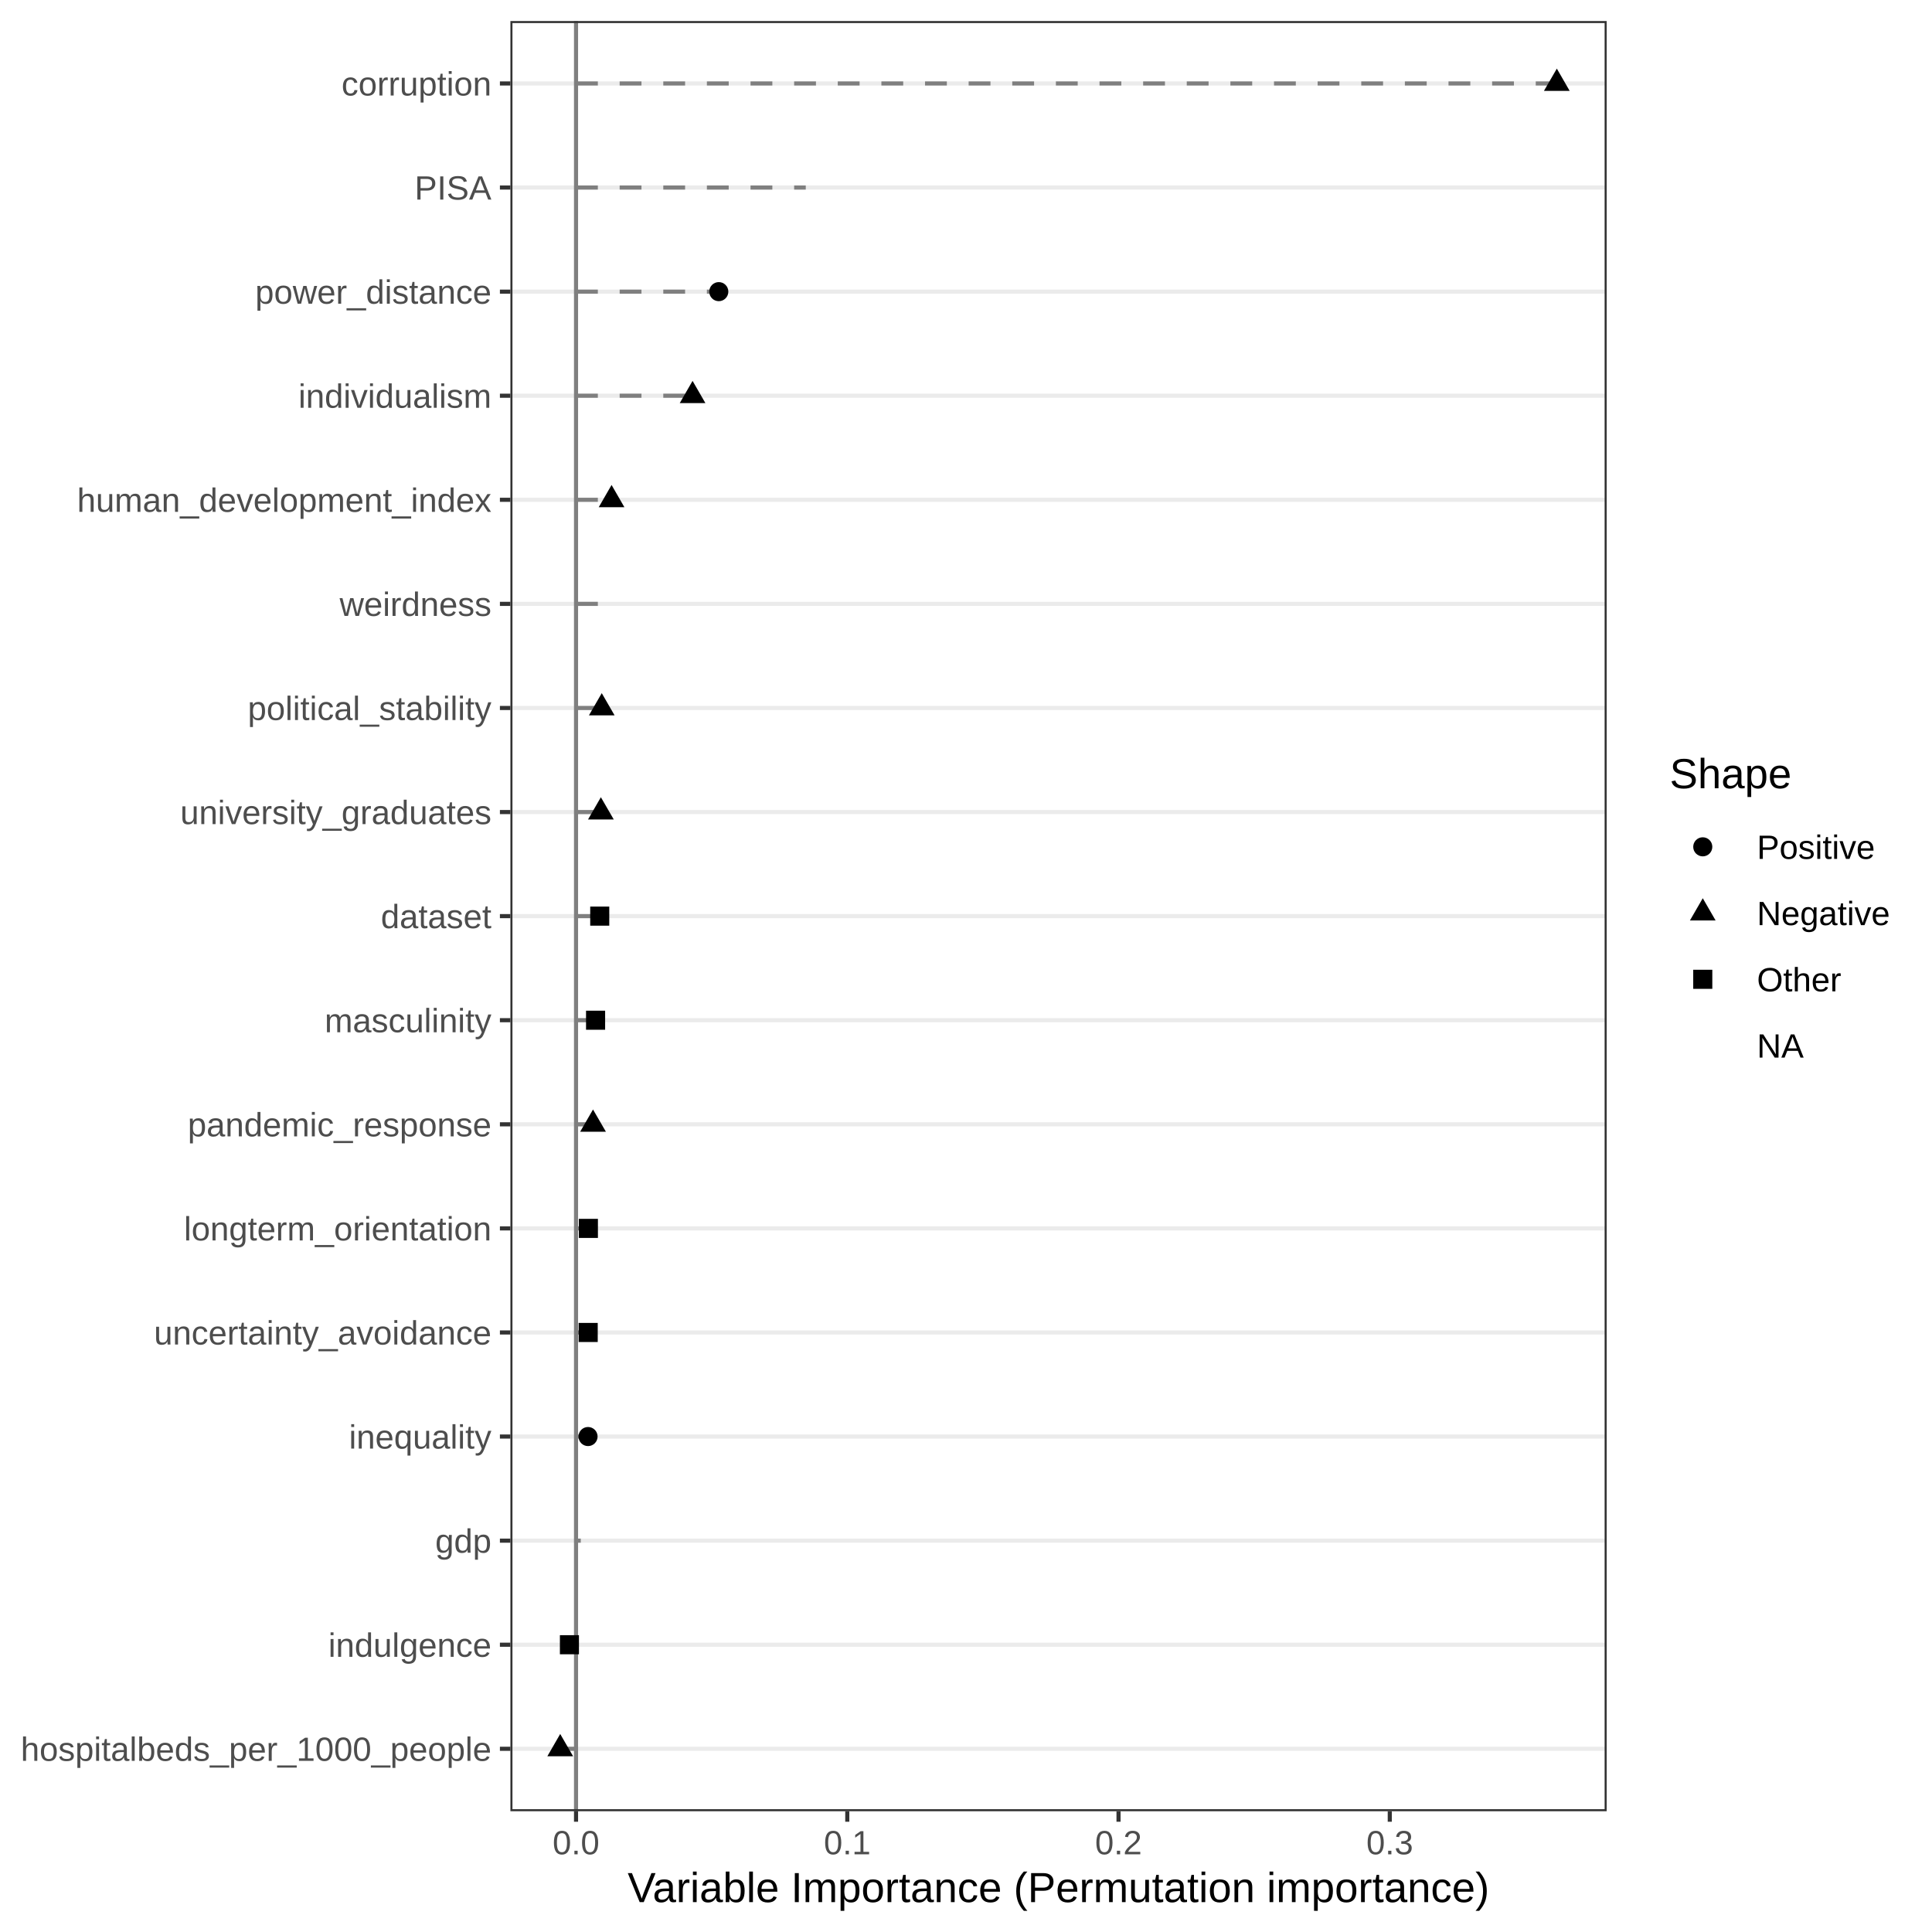
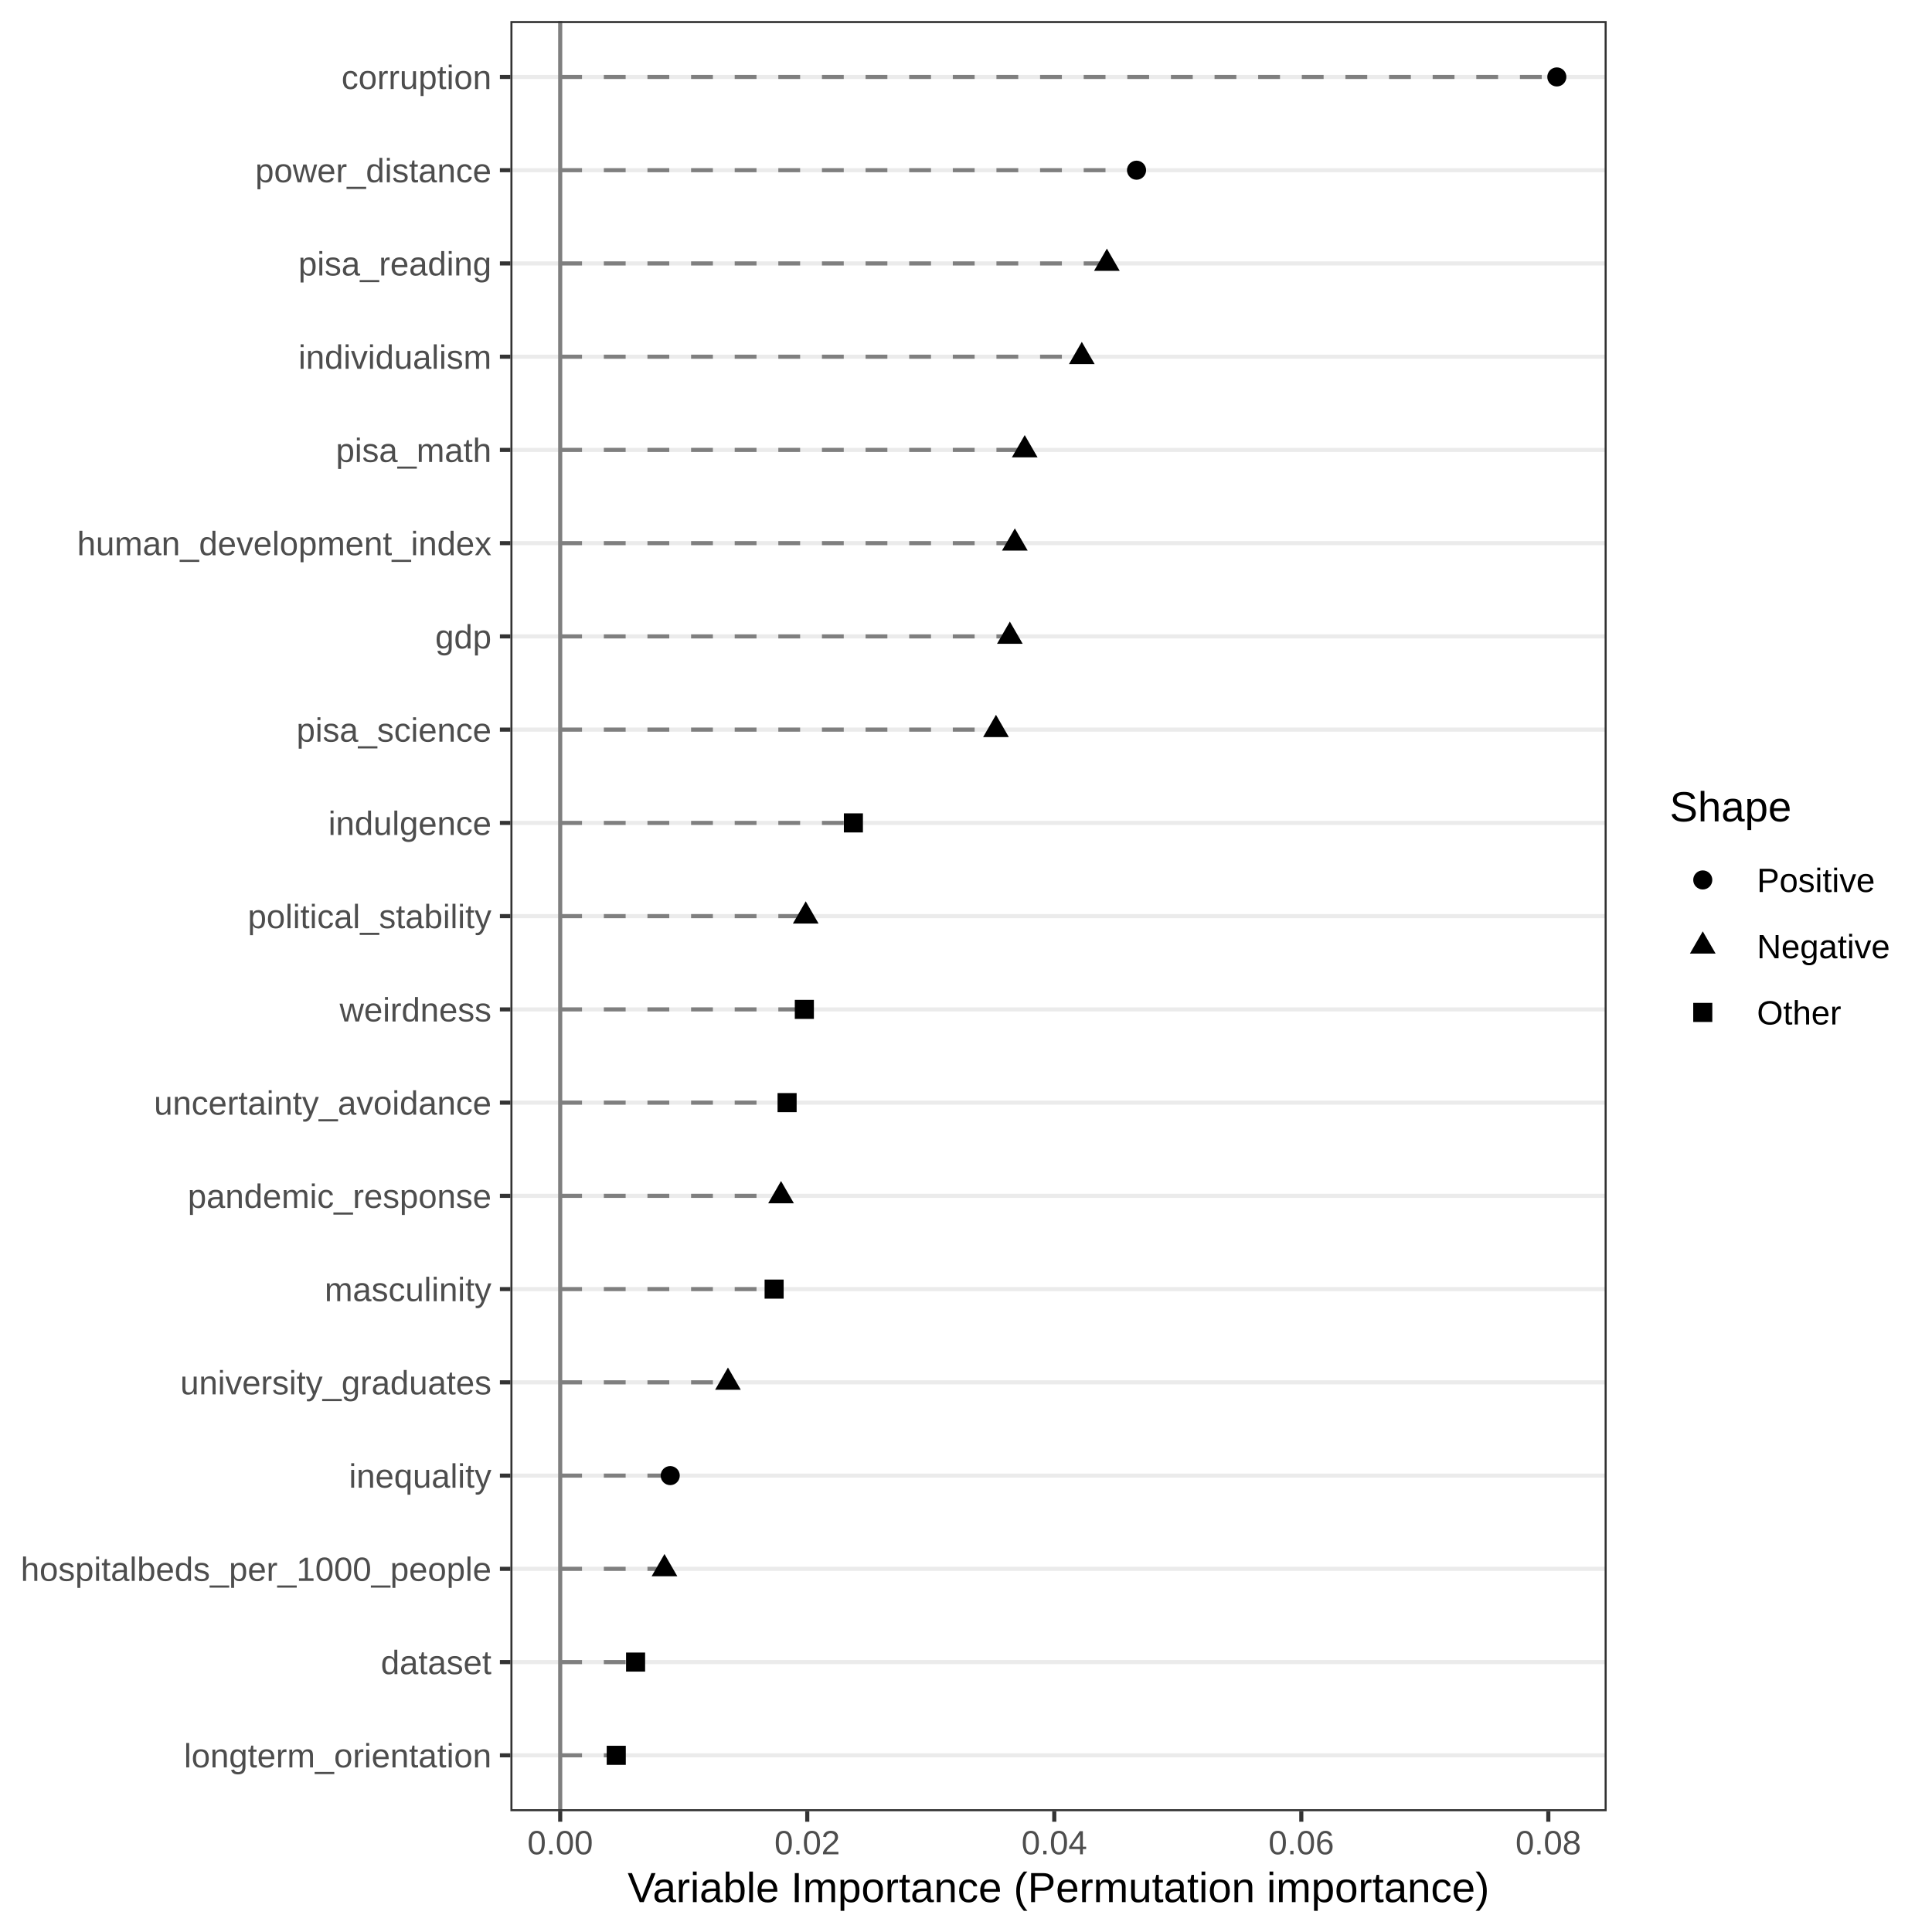
<svg xmlns="http://www.w3.org/2000/svg" width="504.00pt" height="504.00pt" viewBox="0 0 504.00 504.00">
  <g class="svglite">
    <defs>
      <style type="text/css">
    .svglite line, .svglite polyline, .svglite polygon, .svglite path, .svglite rect, .svglite circle {
      fill: none;
      stroke: #000000;
      stroke-linecap: round;
      stroke-linejoin: round;
      stroke-miterlimit: 10.00;
    }
    .svglite text {
      white-space: pre;
    }
    .svglite g.glyphgroup path {
      fill: inherit;
      stroke: none;
    }
  </style>
    </defs>
    <rect width="100%" height="100%" style="stroke: none; fill: #FFFFFF;" />
    <defs>
      <clipPath id="cpMC4wMHw1MDQuMDB8MC4wMHw1MDQuMDA=">
        <rect x="0.00" y="0.00" width="504.00" height="504.00" />
      </clipPath>
    </defs>
    <g clip-path="url(#cpMC4wMHw1MDQuMDB8MC4wMHw1MDQuMDA=)">
      <rect x="0.00" y="0.00" width="504.00" height="504.00" style="stroke-width: 1.07; stroke: #FFFFFF; fill: #FFFFFF;" />
    </g>
    <defs>
      <clipPath id="cpMTMzLjE1fDQxOS4xMnw1LjQ4fDQ3Mi41MA==">
        <rect x="133.15" y="5.48" width="285.98" height="467.02" />
      </clipPath>
    </defs>
    <g clip-path="url(#cpMTMzLjE1fDQxOS4xMnw1LjQ4fDQ3Mi41MA==)">
      <rect x="133.15" y="5.48" width="285.98" height="467.02" style="stroke-width: 1.07; stroke: none; fill: #FFFFFF;" />
-       <polyline points="133.15,456.21 419.12,456.21 " style="stroke-width: 1.07; stroke: #EBEBEB; stroke-linecap: butt;" />
-       <polyline points="133.15,429.06 419.12,429.06 " style="stroke-width: 1.07; stroke: #EBEBEB; stroke-linecap: butt;" />
-       <polyline points="133.15,401.91 419.12,401.91 " style="stroke-width: 1.07; stroke: #EBEBEB; stroke-linecap: butt;" />
-       <polyline points="133.15,374.75 419.12,374.75 " style="stroke-width: 1.07; stroke: #EBEBEB; stroke-linecap: butt;" />
-       <polyline points="133.15,347.60 419.12,347.60 " style="stroke-width: 1.07; stroke: #EBEBEB; stroke-linecap: butt;" />
-       <polyline points="133.15,320.45 419.12,320.45 " style="stroke-width: 1.07; stroke: #EBEBEB; stroke-linecap: butt;" />
-       <polyline points="133.15,293.30 419.12,293.30 " style="stroke-width: 1.07; stroke: #EBEBEB; stroke-linecap: butt;" />
-       <polyline points="133.15,266.14 419.12,266.14 " style="stroke-width: 1.07; stroke: #EBEBEB; stroke-linecap: butt;" />
+       <polyline points="133.15,457.91 419.12,457.91 " style="stroke-width: 1.07; stroke: #EBEBEB; stroke-linecap: butt;" />
+       <polyline points="133.15,433.59 419.12,433.59 " style="stroke-width: 1.07; stroke: #EBEBEB; stroke-linecap: butt;" />
+       <polyline points="133.15,409.26 419.12,409.26 " style="stroke-width: 1.07; stroke: #EBEBEB; stroke-linecap: butt;" />
+       <polyline points="133.15,384.94 419.12,384.94 " style="stroke-width: 1.07; stroke: #EBEBEB; stroke-linecap: butt;" />
+       <polyline points="133.15,360.61 419.12,360.61 " style="stroke-width: 1.07; stroke: #EBEBEB; stroke-linecap: butt;" />
+       <polyline points="133.15,336.29 419.12,336.29 " style="stroke-width: 1.07; stroke: #EBEBEB; stroke-linecap: butt;" />
+       <polyline points="133.15,311.96 419.12,311.96 " style="stroke-width: 1.07; stroke: #EBEBEB; stroke-linecap: butt;" />
+       <polyline points="133.15,287.64 419.12,287.64 " style="stroke-width: 1.07; stroke: #EBEBEB; stroke-linecap: butt;" />
+       <polyline points="133.15,263.32 419.12,263.32 " style="stroke-width: 1.07; stroke: #EBEBEB; stroke-linecap: butt;" />
      <polyline points="133.15,238.99 419.12,238.99 " style="stroke-width: 1.07; stroke: #EBEBEB; stroke-linecap: butt;" />
-       <polyline points="133.15,211.84 419.12,211.84 " style="stroke-width: 1.07; stroke: #EBEBEB; stroke-linecap: butt;" />
-       <polyline points="133.15,184.69 419.12,184.69 " style="stroke-width: 1.07; stroke: #EBEBEB; stroke-linecap: butt;" />
-       <polyline points="133.15,157.53 419.12,157.53 " style="stroke-width: 1.07; stroke: #EBEBEB; stroke-linecap: butt;" />
-       <polyline points="133.15,130.38 419.12,130.38 " style="stroke-width: 1.07; stroke: #EBEBEB; stroke-linecap: butt;" />
-       <polyline points="133.15,103.23 419.12,103.23 " style="stroke-width: 1.07; stroke: #EBEBEB; stroke-linecap: butt;" />
-       <polyline points="133.15,76.08 419.12,76.08 " style="stroke-width: 1.07; stroke: #EBEBEB; stroke-linecap: butt;" />
-       <polyline points="133.15,48.92 419.12,48.92 " style="stroke-width: 1.07; stroke: #EBEBEB; stroke-linecap: butt;" />
-       <polyline points="133.15,21.77 419.12,21.77 " style="stroke-width: 1.07; stroke: #EBEBEB; stroke-linecap: butt;" />
-       <line x1="150.27" y1="456.21" x2="146.14" y2="456.21" style="stroke-width: 1.07; stroke: #7F7F7F; stroke-dasharray: 5.69,5.69; stroke-linecap: butt;" />
-       <line x1="150.27" y1="429.06" x2="148.54" y2="429.06" style="stroke-width: 1.07; stroke: #7F7F7F; stroke-dasharray: 5.69,5.69; stroke-linecap: butt;" />
-       <line x1="150.27" y1="401.91" x2="151.51" y2="401.91" style="stroke-width: 1.07; stroke: #7F7F7F; stroke-dasharray: 5.69,5.69; stroke-linecap: butt;" />
-       <line x1="150.27" y1="374.75" x2="153.40" y2="374.75" style="stroke-width: 1.07; stroke: #7F7F7F; stroke-dasharray: 5.69,5.69; stroke-linecap: butt;" />
-       <line x1="150.27" y1="347.60" x2="153.44" y2="347.60" style="stroke-width: 1.07; stroke: #7F7F7F; stroke-dasharray: 5.69,5.69; stroke-linecap: butt;" />
-       <line x1="150.27" y1="320.45" x2="153.49" y2="320.45" style="stroke-width: 1.07; stroke: #7F7F7F; stroke-dasharray: 5.69,5.69; stroke-linecap: butt;" />
-       <line x1="150.27" y1="293.30" x2="154.70" y2="293.30" style="stroke-width: 1.07; stroke: #7F7F7F; stroke-dasharray: 5.69,5.69; stroke-linecap: butt;" />
-       <line x1="150.27" y1="266.14" x2="155.37" y2="266.14" style="stroke-width: 1.07; stroke: #7F7F7F; stroke-dasharray: 5.69,5.69; stroke-linecap: butt;" />
-       <line x1="150.27" y1="238.99" x2="156.46" y2="238.99" style="stroke-width: 1.07; stroke: #7F7F7F; stroke-dasharray: 5.69,5.69; stroke-linecap: butt;" />
-       <line x1="150.27" y1="211.84" x2="156.75" y2="211.84" style="stroke-width: 1.07; stroke: #7F7F7F; stroke-dasharray: 5.69,5.69; stroke-linecap: butt;" />
-       <line x1="150.27" y1="184.69" x2="156.98" y2="184.69" style="stroke-width: 1.07; stroke: #7F7F7F; stroke-dasharray: 5.69,5.69; stroke-linecap: butt;" />
-       <line x1="150.27" y1="157.53" x2="159.53" y2="157.53" style="stroke-width: 1.07; stroke: #7F7F7F; stroke-dasharray: 5.69,5.69; stroke-linecap: butt;" />
-       <line x1="150.27" y1="130.38" x2="159.54" y2="130.38" style="stroke-width: 1.07; stroke: #7F7F7F; stroke-dasharray: 5.69,5.69; stroke-linecap: butt;" />
-       <line x1="150.27" y1="103.23" x2="180.67" y2="103.23" style="stroke-width: 1.07; stroke: #7F7F7F; stroke-dasharray: 5.69,5.69; stroke-linecap: butt;" />
-       <line x1="150.27" y1="76.08" x2="187.51" y2="76.08" style="stroke-width: 1.07; stroke: #7F7F7F; stroke-dasharray: 5.69,5.69; stroke-linecap: butt;" />
-       <line x1="150.27" y1="48.92" x2="210.20" y2="48.92" style="stroke-width: 1.07; stroke: #7F7F7F; stroke-dasharray: 5.69,5.69; stroke-linecap: butt;" />
-       <line x1="150.27" y1="21.77" x2="406.13" y2="21.77" style="stroke-width: 1.07; stroke: #7F7F7F; stroke-dasharray: 5.69,5.69; stroke-linecap: butt;" />
-       <line x1="150.27" y1="472.50" x2="150.27" y2="5.48" style="stroke-width: 1.07; stroke: #7F7F7F; stroke-linecap: butt;" />
-       <polygon points="146.14,452.34 149.50,458.15 142.79,458.15 " style="stroke-width: 0.71; stroke: none; fill: #000000;" />
-       <polygon points="146.06,431.55 151.03,431.55 151.03,426.57 146.06,426.57 " style="stroke-width: 0.71; stroke: none; fill: #000000;" />
-       <circle cx="153.40" cy="374.75" r="2.49" style="stroke-width: 0.71; stroke: none; fill: #000000;" />
-       <polygon points="150.95,350.09 155.93,350.09 155.93,345.11 150.95,345.11 " style="stroke-width: 0.71; stroke: none; fill: #000000;" />
-       <polygon points="151.00,322.94 155.98,322.94 155.98,317.96 151.00,317.96 " style="stroke-width: 0.71; stroke: none; fill: #000000;" />
-       <polygon points="154.70,289.43 158.06,295.23 151.35,295.23 " style="stroke-width: 0.71; stroke: none; fill: #000000;" />
-       <polygon points="152.88,268.63 157.86,268.63 157.86,263.66 152.88,263.66 " style="stroke-width: 0.71; stroke: none; fill: #000000;" />
-       <polygon points="153.97,241.48 158.94,241.48 158.94,236.50 153.97,236.50 " style="stroke-width: 0.71; stroke: none; fill: #000000;" />
-       <polygon points="156.75,207.97 160.11,213.77 153.40,213.77 " style="stroke-width: 0.71; stroke: none; fill: #000000;" />
-       <polygon points="156.98,180.82 160.33,186.62 153.63,186.62 " style="stroke-width: 0.71; stroke: none; fill: #000000;" />
-       <polygon points="159.54,126.51 162.89,132.32 156.19,132.32 " style="stroke-width: 0.71; stroke: none; fill: #000000;" />
-       <polygon points="180.67,99.36 184.02,105.16 177.32,105.16 " style="stroke-width: 0.71; stroke: none; fill: #000000;" />
-       <circle cx="187.51" cy="76.08" r="2.49" style="stroke-width: 0.71; stroke: none; fill: #000000;" />
-       <polygon points="406.13,17.90 409.48,23.71 402.77,23.71 " style="stroke-width: 0.71; stroke: none; fill: #000000;" />
+       <polyline points="133.15,214.67 419.12,214.67 " style="stroke-width: 1.07; stroke: #EBEBEB; stroke-linecap: butt;" />
+       <polyline points="133.15,190.34 419.12,190.34 " style="stroke-width: 1.07; stroke: #EBEBEB; stroke-linecap: butt;" />
+       <polyline points="133.15,166.02 419.12,166.02 " style="stroke-width: 1.07; stroke: #EBEBEB; stroke-linecap: butt;" />
+       <polyline points="133.15,141.69 419.12,141.69 " style="stroke-width: 1.07; stroke: #EBEBEB; stroke-linecap: butt;" />
+       <polyline points="133.15,117.37 419.12,117.37 " style="stroke-width: 1.07; stroke: #EBEBEB; stroke-linecap: butt;" />
+       <polyline points="133.15,93.05 419.12,93.05 " style="stroke-width: 1.07; stroke: #EBEBEB; stroke-linecap: butt;" />
+       <polyline points="133.15,68.72 419.12,68.72 " style="stroke-width: 1.07; stroke: #EBEBEB; stroke-linecap: butt;" />
+       <polyline points="133.15,44.40 419.12,44.40 " style="stroke-width: 1.07; stroke: #EBEBEB; stroke-linecap: butt;" />
+       <polyline points="133.15,20.07 419.12,20.07 " style="stroke-width: 1.07; stroke: #EBEBEB; stroke-linecap: butt;" />
+       <line x1="146.14" y1="457.91" x2="160.76" y2="457.91" style="stroke-width: 1.07; stroke: #7F7F7F; stroke-dasharray: 5.69,5.69; stroke-linecap: butt;" />
+       <line x1="146.14" y1="433.59" x2="165.80" y2="433.59" style="stroke-width: 1.07; stroke: #7F7F7F; stroke-dasharray: 5.69,5.69; stroke-linecap: butt;" />
+       <line x1="146.14" y1="409.26" x2="173.34" y2="409.26" style="stroke-width: 1.07; stroke: #7F7F7F; stroke-dasharray: 5.69,5.69; stroke-linecap: butt;" />
+       <line x1="146.14" y1="384.94" x2="174.84" y2="384.94" style="stroke-width: 1.07; stroke: #7F7F7F; stroke-dasharray: 5.69,5.69; stroke-linecap: butt;" />
+       <line x1="146.14" y1="360.61" x2="189.90" y2="360.61" style="stroke-width: 1.07; stroke: #7F7F7F; stroke-dasharray: 5.69,5.69; stroke-linecap: butt;" />
+       <line x1="146.14" y1="336.29" x2="201.94" y2="336.29" style="stroke-width: 1.07; stroke: #7F7F7F; stroke-dasharray: 5.69,5.69; stroke-linecap: butt;" />
+       <line x1="146.14" y1="311.96" x2="203.75" y2="311.96" style="stroke-width: 1.07; stroke: #7F7F7F; stroke-dasharray: 5.69,5.69; stroke-linecap: butt;" />
+       <line x1="146.14" y1="287.64" x2="205.33" y2="287.64" style="stroke-width: 1.07; stroke: #7F7F7F; stroke-dasharray: 5.69,5.69; stroke-linecap: butt;" />
+       <line x1="146.14" y1="263.32" x2="209.83" y2="263.32" style="stroke-width: 1.07; stroke: #7F7F7F; stroke-dasharray: 5.69,5.69; stroke-linecap: butt;" />
+       <line x1="146.14" y1="238.99" x2="210.19" y2="238.99" style="stroke-width: 1.07; stroke: #7F7F7F; stroke-dasharray: 5.69,5.69; stroke-linecap: butt;" />
+       <line x1="146.14" y1="214.67" x2="222.63" y2="214.67" style="stroke-width: 1.07; stroke: #7F7F7F; stroke-dasharray: 5.69,5.69; stroke-linecap: butt;" />
+       <line x1="146.14" y1="190.34" x2="259.82" y2="190.34" style="stroke-width: 1.07; stroke: #7F7F7F; stroke-dasharray: 5.69,5.69; stroke-linecap: butt;" />
+       <line x1="146.14" y1="166.02" x2="263.44" y2="166.02" style="stroke-width: 1.07; stroke: #7F7F7F; stroke-dasharray: 5.69,5.69; stroke-linecap: butt;" />
+       <line x1="146.14" y1="141.69" x2="264.74" y2="141.69" style="stroke-width: 1.07; stroke: #7F7F7F; stroke-dasharray: 5.69,5.69; stroke-linecap: butt;" />
+       <line x1="146.14" y1="117.37" x2="267.32" y2="117.37" style="stroke-width: 1.07; stroke: #7F7F7F; stroke-dasharray: 5.69,5.69; stroke-linecap: butt;" />
+       <line x1="146.14" y1="93.05" x2="282.21" y2="93.05" style="stroke-width: 1.07; stroke: #7F7F7F; stroke-dasharray: 5.69,5.69; stroke-linecap: butt;" />
+       <line x1="146.14" y1="68.72" x2="288.75" y2="68.72" style="stroke-width: 1.07; stroke: #7F7F7F; stroke-dasharray: 5.69,5.69; stroke-linecap: butt;" />
+       <line x1="146.14" y1="44.40" x2="296.49" y2="44.40" style="stroke-width: 1.07; stroke: #7F7F7F; stroke-dasharray: 5.69,5.69; stroke-linecap: butt;" />
+       <line x1="146.14" y1="20.07" x2="406.13" y2="20.07" style="stroke-width: 1.07; stroke: #7F7F7F; stroke-dasharray: 5.69,5.69; stroke-linecap: butt;" />
+       <line x1="146.14" y1="472.50" x2="146.14" y2="5.48" style="stroke-width: 1.07; stroke: #7F7F7F; stroke-linecap: butt;" />
+       <polygon points="158.27,460.40 163.25,460.40 163.25,455.42 158.27,455.42 " style="stroke-width: 0.71; stroke: none; fill: #000000;" />
+       <polygon points="163.32,436.07 168.29,436.07 168.29,431.10 163.32,431.10 " style="stroke-width: 0.71; stroke: none; fill: #000000;" />
+       <polygon points="173.34,405.39 176.69,411.20 169.99,411.20 " style="stroke-width: 0.71; stroke: none; fill: #000000;" />
+       <circle cx="174.84" cy="384.94" r="2.49" style="stroke-width: 0.71; stroke: none; fill: #000000;" />
+       <polygon points="189.90,356.74 193.25,362.55 186.55,362.55 " style="stroke-width: 0.71; stroke: none; fill: #000000;" />
+       <polygon points="199.46,338.78 204.43,338.78 204.43,333.80 199.46,333.80 " style="stroke-width: 0.71; stroke: none; fill: #000000;" />
+       <polygon points="203.75,308.09 207.10,313.90 200.40,313.90 " style="stroke-width: 0.71; stroke: none; fill: #000000;" />
+       <polygon points="202.84,290.13 207.82,290.13 207.82,285.15 202.84,285.15 " style="stroke-width: 0.71; stroke: none; fill: #000000;" />
+       <polygon points="207.34,265.80 212.32,265.80 212.32,260.83 207.34,260.83 " style="stroke-width: 0.71; stroke: none; fill: #000000;" />
+       <polygon points="210.19,235.12 213.54,240.93 206.84,240.93 " style="stroke-width: 0.71; stroke: none; fill: #000000;" />
+       <polygon points="220.14,217.16 225.11,217.16 225.11,212.18 220.14,212.18 " style="stroke-width: 0.71; stroke: none; fill: #000000;" />
+       <polygon points="259.82,186.47 263.17,192.28 256.47,192.28 " style="stroke-width: 0.71; stroke: none; fill: #000000;" />
+       <polygon points="263.44,162.15 266.79,167.95 260.09,167.95 " style="stroke-width: 0.71; stroke: none; fill: #000000;" />
+       <polygon points="264.74,137.83 268.09,143.63 261.39,143.63 " style="stroke-width: 0.71; stroke: none; fill: #000000;" />
+       <polygon points="267.32,113.50 270.67,119.31 263.97,119.31 " style="stroke-width: 0.71; stroke: none; fill: #000000;" />
+       <polygon points="282.21,89.18 285.56,94.98 278.86,94.98 " style="stroke-width: 0.71; stroke: none; fill: #000000;" />
+       <polygon points="288.75,64.85 292.10,70.66 285.40,70.66 " style="stroke-width: 0.71; stroke: none; fill: #000000;" />
+       <circle cx="296.49" cy="44.40" r="2.49" style="stroke-width: 0.71; stroke: none; fill: #000000;" />
+       <circle cx="406.13" cy="20.07" r="2.49" style="stroke-width: 0.71; stroke: none; fill: #000000;" />
      <rect x="133.15" y="5.48" width="285.98" height="467.02" style="stroke-width: 1.07; stroke: #333333;" />
    </g>
    <g clip-path="url(#cpMC4wMHw1MDQuMDB8MC4wMHw1MDQuMDA=)">
-       <text x="128.21" y="459.36" text-anchor="end" style="font-size: 8.80px;fill: #4D4D4D; font-family: &quot;Arial&quot;;" textLength="122.73px" lengthAdjust="spacingAndGlyphs">hospitalbeds_per_1000_people</text>
-       <text x="128.21" y="432.21" text-anchor="end" style="font-size: 8.80px;fill: #4D4D4D; font-family: &quot;Arial&quot;;" textLength="42.55px" lengthAdjust="spacingAndGlyphs">indulgence</text>
-       <text x="128.21" y="405.06" text-anchor="end" style="font-size: 8.80px;fill: #4D4D4D; font-family: &quot;Arial&quot;;" textLength="14.67px" lengthAdjust="spacingAndGlyphs">gdp</text>
-       <text x="128.21" y="377.90" text-anchor="end" style="font-size: 8.80px;fill: #4D4D4D; font-family: &quot;Arial&quot;;" textLength="37.16px" lengthAdjust="spacingAndGlyphs">inequality</text>
-       <text x="128.21" y="350.75" text-anchor="end" style="font-size: 8.80px;fill: #4D4D4D; font-family: &quot;Arial&quot;;" textLength="88.02px" lengthAdjust="spacingAndGlyphs">uncertainty_avoidance</text>
-       <text x="128.21" y="323.60" text-anchor="end" style="font-size: 8.80px;fill: #4D4D4D; font-family: &quot;Arial&quot;;" textLength="80.14px" lengthAdjust="spacingAndGlyphs">longterm_orientation</text>
-       <text x="128.21" y="296.45" text-anchor="end" style="font-size: 8.80px;fill: #4D4D4D; font-family: &quot;Arial&quot;;" textLength="79.22px" lengthAdjust="spacingAndGlyphs">pandemic_response</text>
-       <text x="128.21" y="269.29" text-anchor="end" style="font-size: 8.80px;fill: #4D4D4D; font-family: &quot;Arial&quot;;" textLength="43.52px" lengthAdjust="spacingAndGlyphs">masculinity</text>
-       <text x="128.21" y="242.14" text-anchor="end" style="font-size: 8.80px;fill: #4D4D4D; font-family: &quot;Arial&quot;;" textLength="28.84px" lengthAdjust="spacingAndGlyphs">dataset</text>
-       <text x="128.21" y="214.99" text-anchor="end" style="font-size: 8.80px;fill: #4D4D4D; font-family: &quot;Arial&quot;;" textLength="81.16px" lengthAdjust="spacingAndGlyphs">university_graduates</text>
-       <text x="128.21" y="187.84" text-anchor="end" style="font-size: 8.80px;fill: #4D4D4D; font-family: &quot;Arial&quot;;" textLength="63.55px" lengthAdjust="spacingAndGlyphs">political_stability</text>
-       <text x="128.21" y="160.68" text-anchor="end" style="font-size: 8.80px;fill: #4D4D4D; font-family: &quot;Arial&quot;;" textLength="39.61px" lengthAdjust="spacingAndGlyphs">weirdness</text>
-       <text x="128.21" y="133.53" text-anchor="end" style="font-size: 8.80px;fill: #4D4D4D; font-family: &quot;Arial&quot;;" textLength="108.06px" lengthAdjust="spacingAndGlyphs">human_development_index</text>
-       <text x="128.21" y="106.38" text-anchor="end" style="font-size: 8.80px;fill: #4D4D4D; font-family: &quot;Arial&quot;;" textLength="50.36px" lengthAdjust="spacingAndGlyphs">individualism</text>
-       <text x="128.21" y="79.23" text-anchor="end" style="font-size: 8.80px;fill: #4D4D4D; font-family: &quot;Arial&quot;;" textLength="61.61px" lengthAdjust="spacingAndGlyphs">power_distance</text>
-       <text x="128.21" y="52.07" text-anchor="end" style="font-size: 8.80px;fill: #4D4D4D; font-family: &quot;Arial&quot;;" textLength="20.06px" lengthAdjust="spacingAndGlyphs">PISA</text>
-       <text x="128.21" y="24.92" text-anchor="end" style="font-size: 8.80px;fill: #4D4D4D; font-family: &quot;Arial&quot;;" textLength="39.09px" lengthAdjust="spacingAndGlyphs">corruption</text>
-       <polyline points="130.41,456.21 133.15,456.21 " style="stroke-width: 1.07; stroke: #333333; stroke-linecap: butt;" />
-       <polyline points="130.41,429.06 133.15,429.06 " style="stroke-width: 1.07; stroke: #333333; stroke-linecap: butt;" />
-       <polyline points="130.41,401.91 133.15,401.91 " style="stroke-width: 1.07; stroke: #333333; stroke-linecap: butt;" />
-       <polyline points="130.41,374.75 133.15,374.75 " style="stroke-width: 1.07; stroke: #333333; stroke-linecap: butt;" />
-       <polyline points="130.41,347.60 133.15,347.60 " style="stroke-width: 1.07; stroke: #333333; stroke-linecap: butt;" />
-       <polyline points="130.41,320.45 133.15,320.45 " style="stroke-width: 1.07; stroke: #333333; stroke-linecap: butt;" />
-       <polyline points="130.41,293.30 133.15,293.30 " style="stroke-width: 1.07; stroke: #333333; stroke-linecap: butt;" />
-       <polyline points="130.41,266.14 133.15,266.14 " style="stroke-width: 1.07; stroke: #333333; stroke-linecap: butt;" />
+       <text x="128.21" y="461.06" text-anchor="end" style="font-size: 8.80px;fill: #4D4D4D; font-family: &quot;Arial&quot;;" textLength="80.14px" lengthAdjust="spacingAndGlyphs">longterm_orientation</text>
+       <text x="128.21" y="436.74" text-anchor="end" style="font-size: 8.80px;fill: #4D4D4D; font-family: &quot;Arial&quot;;" textLength="28.84px" lengthAdjust="spacingAndGlyphs">dataset</text>
+       <text x="128.21" y="412.41" text-anchor="end" style="font-size: 8.80px;fill: #4D4D4D; font-family: &quot;Arial&quot;;" textLength="122.73px" lengthAdjust="spacingAndGlyphs">hospitalbeds_per_1000_people</text>
+       <text x="128.21" y="388.09" text-anchor="end" style="font-size: 8.80px;fill: #4D4D4D; font-family: &quot;Arial&quot;;" textLength="37.16px" lengthAdjust="spacingAndGlyphs">inequality</text>
+       <text x="128.21" y="363.76" text-anchor="end" style="font-size: 8.80px;fill: #4D4D4D; font-family: &quot;Arial&quot;;" textLength="81.16px" lengthAdjust="spacingAndGlyphs">university_graduates</text>
+       <text x="128.21" y="339.44" text-anchor="end" style="font-size: 8.80px;fill: #4D4D4D; font-family: &quot;Arial&quot;;" textLength="43.52px" lengthAdjust="spacingAndGlyphs">masculinity</text>
+       <text x="128.21" y="315.11" text-anchor="end" style="font-size: 8.80px;fill: #4D4D4D; font-family: &quot;Arial&quot;;" textLength="79.22px" lengthAdjust="spacingAndGlyphs">pandemic_response</text>
+       <text x="128.21" y="290.79" text-anchor="end" style="font-size: 8.80px;fill: #4D4D4D; font-family: &quot;Arial&quot;;" textLength="88.02px" lengthAdjust="spacingAndGlyphs">uncertainty_avoidance</text>
+       <text x="128.21" y="266.47" text-anchor="end" style="font-size: 8.80px;fill: #4D4D4D; font-family: &quot;Arial&quot;;" textLength="39.61px" lengthAdjust="spacingAndGlyphs">weirdness</text>
+       <text x="128.21" y="242.14" text-anchor="end" style="font-size: 8.80px;fill: #4D4D4D; font-family: &quot;Arial&quot;;" textLength="63.55px" lengthAdjust="spacingAndGlyphs">political_stability</text>
+       <text x="128.21" y="217.82" text-anchor="end" style="font-size: 8.80px;fill: #4D4D4D; font-family: &quot;Arial&quot;;" textLength="42.55px" lengthAdjust="spacingAndGlyphs">indulgence</text>
+       <text x="128.21" y="193.49" text-anchor="end" style="font-size: 8.80px;fill: #4D4D4D; font-family: &quot;Arial&quot;;" textLength="50.88px" lengthAdjust="spacingAndGlyphs">pisa_science</text>
+       <text x="128.21" y="169.17" text-anchor="end" style="font-size: 8.80px;fill: #4D4D4D; font-family: &quot;Arial&quot;;" textLength="14.67px" lengthAdjust="spacingAndGlyphs">gdp</text>
+       <text x="128.21" y="144.84" text-anchor="end" style="font-size: 8.80px;fill: #4D4D4D; font-family: &quot;Arial&quot;;" textLength="108.06px" lengthAdjust="spacingAndGlyphs">human_development_index</text>
+       <text x="128.21" y="120.52" text-anchor="end" style="font-size: 8.80px;fill: #4D4D4D; font-family: &quot;Arial&quot;;" textLength="40.58px" lengthAdjust="spacingAndGlyphs">pisa_math</text>
+       <text x="128.21" y="96.20" text-anchor="end" style="font-size: 8.80px;fill: #4D4D4D; font-family: &quot;Arial&quot;;" textLength="50.36px" lengthAdjust="spacingAndGlyphs">individualism</text>
+       <text x="128.21" y="71.87" text-anchor="end" style="font-size: 8.80px;fill: #4D4D4D; font-family: &quot;Arial&quot;;" textLength="50.36px" lengthAdjust="spacingAndGlyphs">pisa_reading</text>
+       <text x="128.21" y="47.55" text-anchor="end" style="font-size: 8.80px;fill: #4D4D4D; font-family: &quot;Arial&quot;;" textLength="61.61px" lengthAdjust="spacingAndGlyphs">power_distance</text>
+       <text x="128.21" y="23.22" text-anchor="end" style="font-size: 8.80px;fill: #4D4D4D; font-family: &quot;Arial&quot;;" textLength="39.09px" lengthAdjust="spacingAndGlyphs">corruption</text>
+       <polyline points="130.41,457.91 133.15,457.91 " style="stroke-width: 1.07; stroke: #333333; stroke-linecap: butt;" />
+       <polyline points="130.41,433.59 133.15,433.59 " style="stroke-width: 1.07; stroke: #333333; stroke-linecap: butt;" />
+       <polyline points="130.41,409.26 133.15,409.26 " style="stroke-width: 1.07; stroke: #333333; stroke-linecap: butt;" />
+       <polyline points="130.41,384.94 133.15,384.94 " style="stroke-width: 1.07; stroke: #333333; stroke-linecap: butt;" />
+       <polyline points="130.41,360.61 133.15,360.61 " style="stroke-width: 1.07; stroke: #333333; stroke-linecap: butt;" />
+       <polyline points="130.41,336.29 133.15,336.29 " style="stroke-width: 1.07; stroke: #333333; stroke-linecap: butt;" />
+       <polyline points="130.41,311.96 133.15,311.96 " style="stroke-width: 1.07; stroke: #333333; stroke-linecap: butt;" />
+       <polyline points="130.41,287.64 133.15,287.64 " style="stroke-width: 1.07; stroke: #333333; stroke-linecap: butt;" />
+       <polyline points="130.41,263.32 133.15,263.32 " style="stroke-width: 1.07; stroke: #333333; stroke-linecap: butt;" />
      <polyline points="130.41,238.99 133.15,238.99 " style="stroke-width: 1.07; stroke: #333333; stroke-linecap: butt;" />
-       <polyline points="130.41,211.84 133.15,211.84 " style="stroke-width: 1.07; stroke: #333333; stroke-linecap: butt;" />
-       <polyline points="130.41,184.69 133.15,184.69 " style="stroke-width: 1.07; stroke: #333333; stroke-linecap: butt;" />
-       <polyline points="130.41,157.53 133.15,157.53 " style="stroke-width: 1.07; stroke: #333333; stroke-linecap: butt;" />
-       <polyline points="130.41,130.38 133.15,130.38 " style="stroke-width: 1.07; stroke: #333333; stroke-linecap: butt;" />
-       <polyline points="130.41,103.23 133.15,103.23 " style="stroke-width: 1.07; stroke: #333333; stroke-linecap: butt;" />
-       <polyline points="130.41,76.08 133.15,76.08 " style="stroke-width: 1.07; stroke: #333333; stroke-linecap: butt;" />
-       <polyline points="130.41,48.92 133.15,48.92 " style="stroke-width: 1.07; stroke: #333333; stroke-linecap: butt;" />
-       <polyline points="130.41,21.77 133.15,21.77 " style="stroke-width: 1.07; stroke: #333333; stroke-linecap: butt;" />
-       <polyline points="150.27,475.24 150.27,472.50 " style="stroke-width: 1.07; stroke: #333333; stroke-linecap: butt;" />
-       <polyline points="221.03,475.24 221.03,472.50 " style="stroke-width: 1.07; stroke: #333333; stroke-linecap: butt;" />
-       <polyline points="291.79,475.24 291.79,472.50 " style="stroke-width: 1.07; stroke: #333333; stroke-linecap: butt;" />
-       <polyline points="362.55,475.24 362.55,472.50 " style="stroke-width: 1.07; stroke: #333333; stroke-linecap: butt;" />
-       <text x="150.27" y="483.74" text-anchor="middle" style="font-size: 8.80px;fill: #4D4D4D; font-family: &quot;Arial&quot;;" textLength="12.22px" lengthAdjust="spacingAndGlyphs">0.0</text>
-       <text x="221.03" y="483.74" text-anchor="middle" style="font-size: 8.80px;fill: #4D4D4D; font-family: &quot;Arial&quot;;" textLength="12.22px" lengthAdjust="spacingAndGlyphs">0.1</text>
-       <text x="291.79" y="483.74" text-anchor="middle" style="font-size: 8.80px;fill: #4D4D4D; font-family: &quot;Arial&quot;;" textLength="12.22px" lengthAdjust="spacingAndGlyphs">0.2</text>
-       <text x="362.55" y="483.74" text-anchor="middle" style="font-size: 8.80px;fill: #4D4D4D; font-family: &quot;Arial&quot;;" textLength="12.22px" lengthAdjust="spacingAndGlyphs">0.3</text>
+       <polyline points="130.41,214.67 133.15,214.67 " style="stroke-width: 1.07; stroke: #333333; stroke-linecap: butt;" />
+       <polyline points="130.41,190.34 133.15,190.34 " style="stroke-width: 1.07; stroke: #333333; stroke-linecap: butt;" />
+       <polyline points="130.41,166.02 133.15,166.02 " style="stroke-width: 1.07; stroke: #333333; stroke-linecap: butt;" />
+       <polyline points="130.41,141.69 133.15,141.69 " style="stroke-width: 1.07; stroke: #333333; stroke-linecap: butt;" />
+       <polyline points="130.41,117.37 133.15,117.37 " style="stroke-width: 1.07; stroke: #333333; stroke-linecap: butt;" />
+       <polyline points="130.41,93.05 133.15,93.05 " style="stroke-width: 1.07; stroke: #333333; stroke-linecap: butt;" />
+       <polyline points="130.41,68.72 133.15,68.72 " style="stroke-width: 1.07; stroke: #333333; stroke-linecap: butt;" />
+       <polyline points="130.41,44.40 133.15,44.40 " style="stroke-width: 1.07; stroke: #333333; stroke-linecap: butt;" />
+       <polyline points="130.41,20.07 133.15,20.07 " style="stroke-width: 1.07; stroke: #333333; stroke-linecap: butt;" />
+       <polyline points="146.14,475.24 146.14,472.50 " style="stroke-width: 1.07; stroke: #333333; stroke-linecap: butt;" />
+       <polyline points="210.59,475.24 210.59,472.50 " style="stroke-width: 1.07; stroke: #333333; stroke-linecap: butt;" />
+       <polyline points="275.03,475.24 275.03,472.50 " style="stroke-width: 1.07; stroke: #333333; stroke-linecap: butt;" />
+       <polyline points="339.47,475.24 339.47,472.50 " style="stroke-width: 1.07; stroke: #333333; stroke-linecap: butt;" />
+       <polyline points="403.91,475.24 403.91,472.50 " style="stroke-width: 1.07; stroke: #333333; stroke-linecap: butt;" />
+       <text x="146.14" y="483.74" text-anchor="middle" style="font-size: 8.80px;fill: #4D4D4D; font-family: &quot;Arial&quot;;" textLength="17.11px" lengthAdjust="spacingAndGlyphs">0.00</text>
+       <text x="210.59" y="483.74" text-anchor="middle" style="font-size: 8.80px;fill: #4D4D4D; font-family: &quot;Arial&quot;;" textLength="17.11px" lengthAdjust="spacingAndGlyphs">0.02</text>
+       <text x="275.03" y="483.74" text-anchor="middle" style="font-size: 8.80px;fill: #4D4D4D; font-family: &quot;Arial&quot;;" textLength="17.11px" lengthAdjust="spacingAndGlyphs">0.04</text>
+       <text x="339.47" y="483.74" text-anchor="middle" style="font-size: 8.80px;fill: #4D4D4D; font-family: &quot;Arial&quot;;" textLength="17.11px" lengthAdjust="spacingAndGlyphs">0.06</text>
+       <text x="403.91" y="483.74" text-anchor="middle" style="font-size: 8.80px;fill: #4D4D4D; font-family: &quot;Arial&quot;;" textLength="17.11px" lengthAdjust="spacingAndGlyphs">0.08</text>
      <text x="276.13" y="496.20" text-anchor="middle" style="font-size: 11.00px; font-family: &quot;Arial&quot;;" textLength="224.91px" lengthAdjust="spacingAndGlyphs">Variable Importance (Permutation importance)</text>
-       <rect x="430.08" y="191.11" width="68.44" height="95.75" style="stroke-width: 1.07; stroke: none; fill: #FFFFFF;" />
-       <text x="435.56" y="205.63" style="font-size: 11.00px; font-family: &quot;Arial&quot;;" textLength="31.84px" lengthAdjust="spacingAndGlyphs">Shape</text>
-       <rect x="435.56" y="212.27" width="17.28" height="17.28" style="stroke-width: 1.07; stroke: none; fill: #FFFFFF;" />
-       <circle cx="444.20" cy="220.91" r="2.49" style="stroke-width: 0.71; stroke: none; fill: #000000;" />
-       <rect x="435.56" y="229.55" width="17.28" height="17.28" style="stroke-width: 1.07; stroke: none; fill: #FFFFFF;" />
-       <polygon points="444.20,234.32 447.55,240.12 440.85,240.12 " style="stroke-width: 0.71; stroke: none; fill: #000000;" />
-       <rect x="435.56" y="246.83" width="17.28" height="17.28" style="stroke-width: 1.07; stroke: none; fill: #FFFFFF;" />
-       <polygon points="441.71,257.96 446.69,257.96 446.69,252.98 441.71,252.98 " style="stroke-width: 0.71; stroke: none; fill: #000000;" />
-       <rect x="435.56" y="264.11" width="17.28" height="17.28" style="stroke-width: 1.07; stroke: none; fill: #FFFFFF;" />
-       <text x="458.32" y="224.06" style="font-size: 8.80px; font-family: &quot;Arial&quot;;" textLength="30.81px" lengthAdjust="spacingAndGlyphs">Positive</text>
-       <text x="458.32" y="241.34" style="font-size: 8.80px; font-family: &quot;Arial&quot;;" textLength="34.72px" lengthAdjust="spacingAndGlyphs">Negative</text>
-       <text x="458.32" y="258.62" style="font-size: 8.80px; font-family: &quot;Arial&quot;;" textLength="21.98px" lengthAdjust="spacingAndGlyphs">Other</text>
-       <text x="458.32" y="275.90" style="font-size: 8.80px; font-family: &quot;Arial&quot;;" textLength="12.23px" lengthAdjust="spacingAndGlyphs">NA</text>
+       <rect x="430.08" y="199.75" width="68.44" height="78.47" style="stroke-width: 1.07; stroke: none; fill: #FFFFFF;" />
+       <text x="435.56" y="214.27" style="font-size: 11.00px; font-family: &quot;Arial&quot;;" textLength="31.84px" lengthAdjust="spacingAndGlyphs">Shape</text>
+       <rect x="435.56" y="220.91" width="17.28" height="17.28" style="stroke-width: 1.07; stroke: none; fill: #FFFFFF;" />
+       <circle cx="444.20" cy="229.55" r="2.49" style="stroke-width: 0.71; stroke: none; fill: #000000;" />
+       <rect x="435.56" y="238.19" width="17.28" height="17.28" style="stroke-width: 1.07; stroke: none; fill: #FFFFFF;" />
+       <polygon points="444.20,242.96 447.55,248.76 440.85,248.76 " style="stroke-width: 0.71; stroke: none; fill: #000000;" />
+       <rect x="435.56" y="255.47" width="17.28" height="17.28" style="stroke-width: 1.07; stroke: none; fill: #FFFFFF;" />
+       <polygon points="441.71,266.60 446.69,266.60 446.69,261.62 441.71,261.62 " style="stroke-width: 0.71; stroke: none; fill: #000000;" />
+       <text x="458.32" y="232.70" style="font-size: 8.80px; font-family: &quot;Arial&quot;;" textLength="30.81px" lengthAdjust="spacingAndGlyphs">Positive</text>
+       <text x="458.32" y="249.98" style="font-size: 8.80px; font-family: &quot;Arial&quot;;" textLength="34.72px" lengthAdjust="spacingAndGlyphs">Negative</text>
+       <text x="458.32" y="267.26" style="font-size: 8.80px; font-family: &quot;Arial&quot;;" textLength="21.98px" lengthAdjust="spacingAndGlyphs">Other</text>
    </g>
  </g>
</svg>
